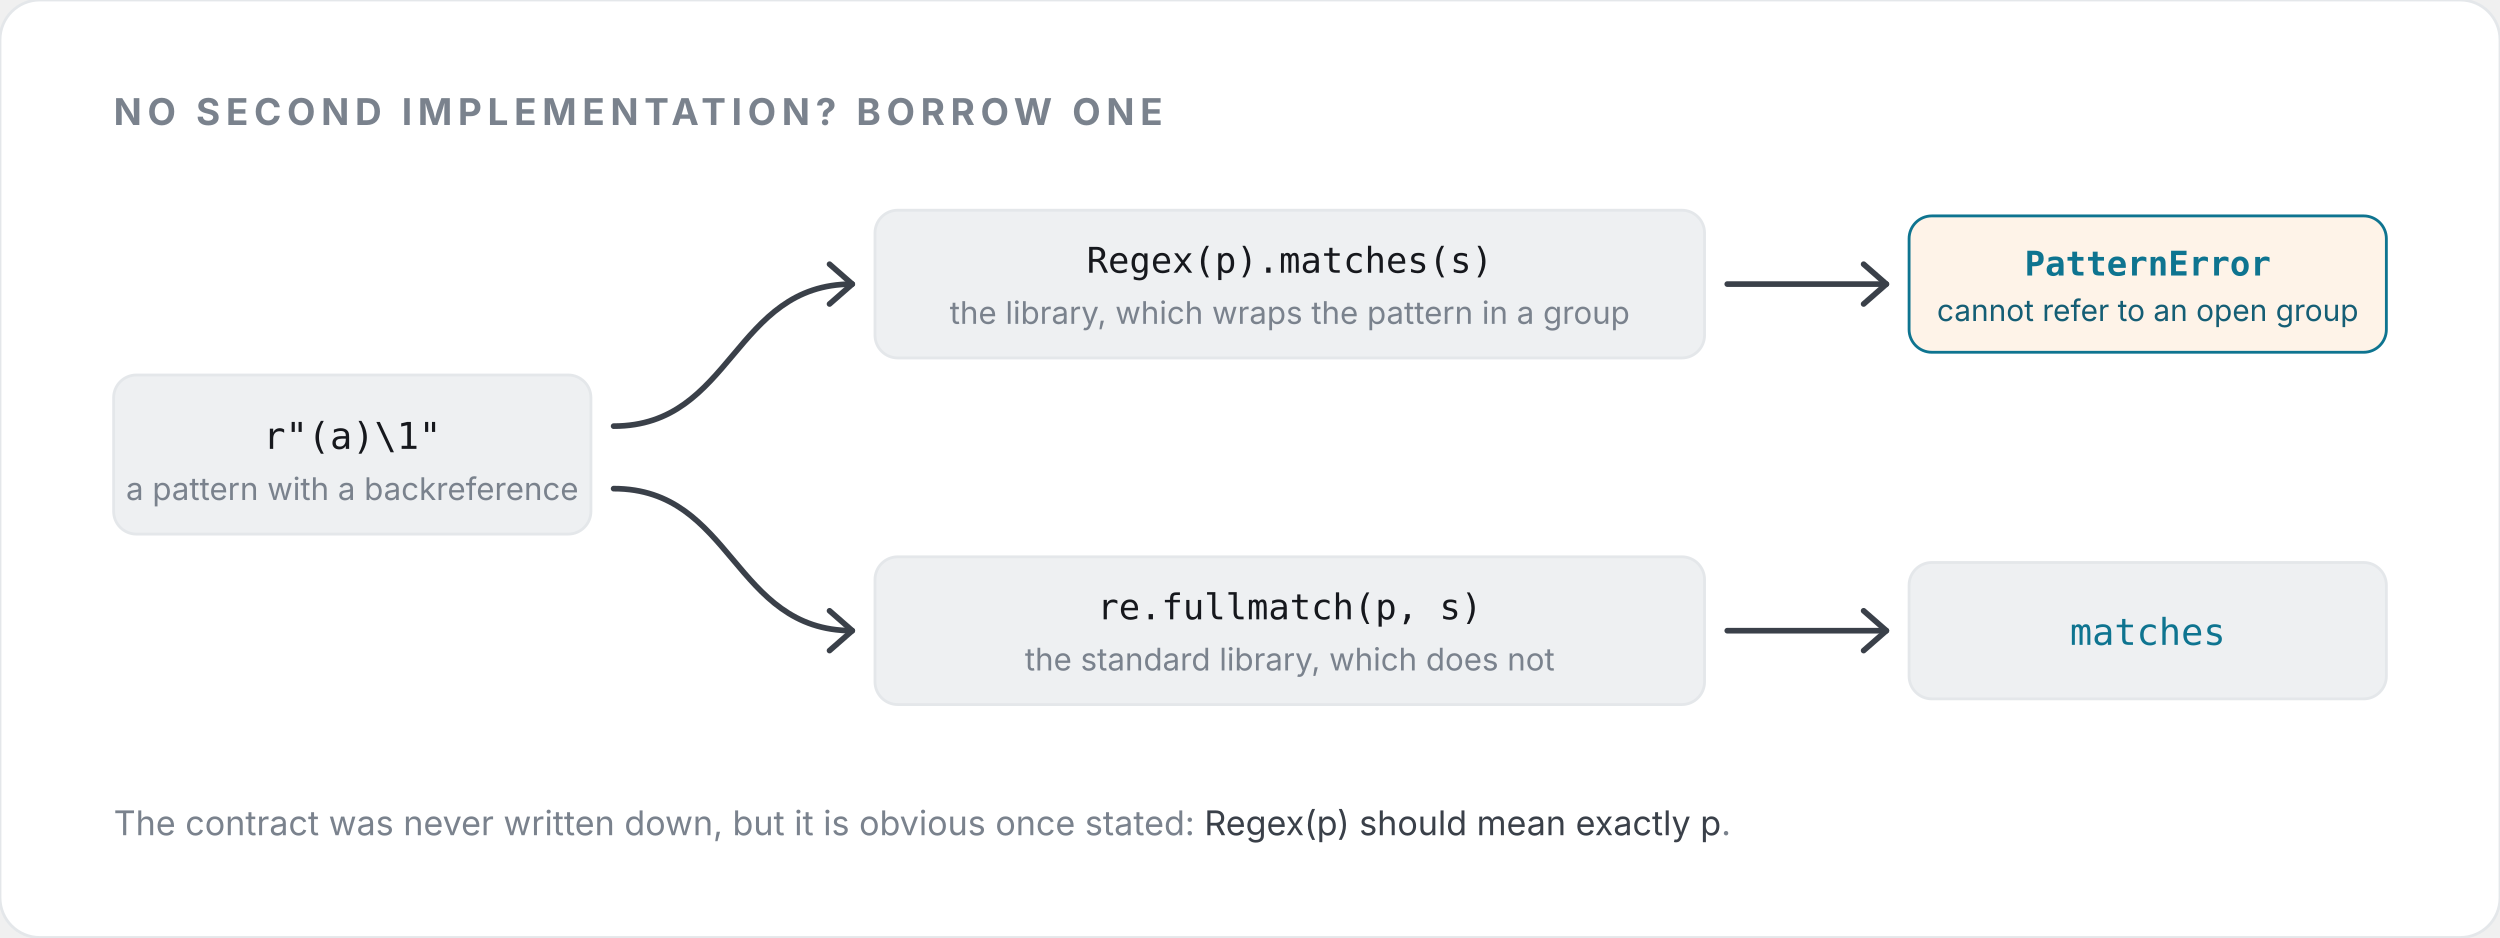
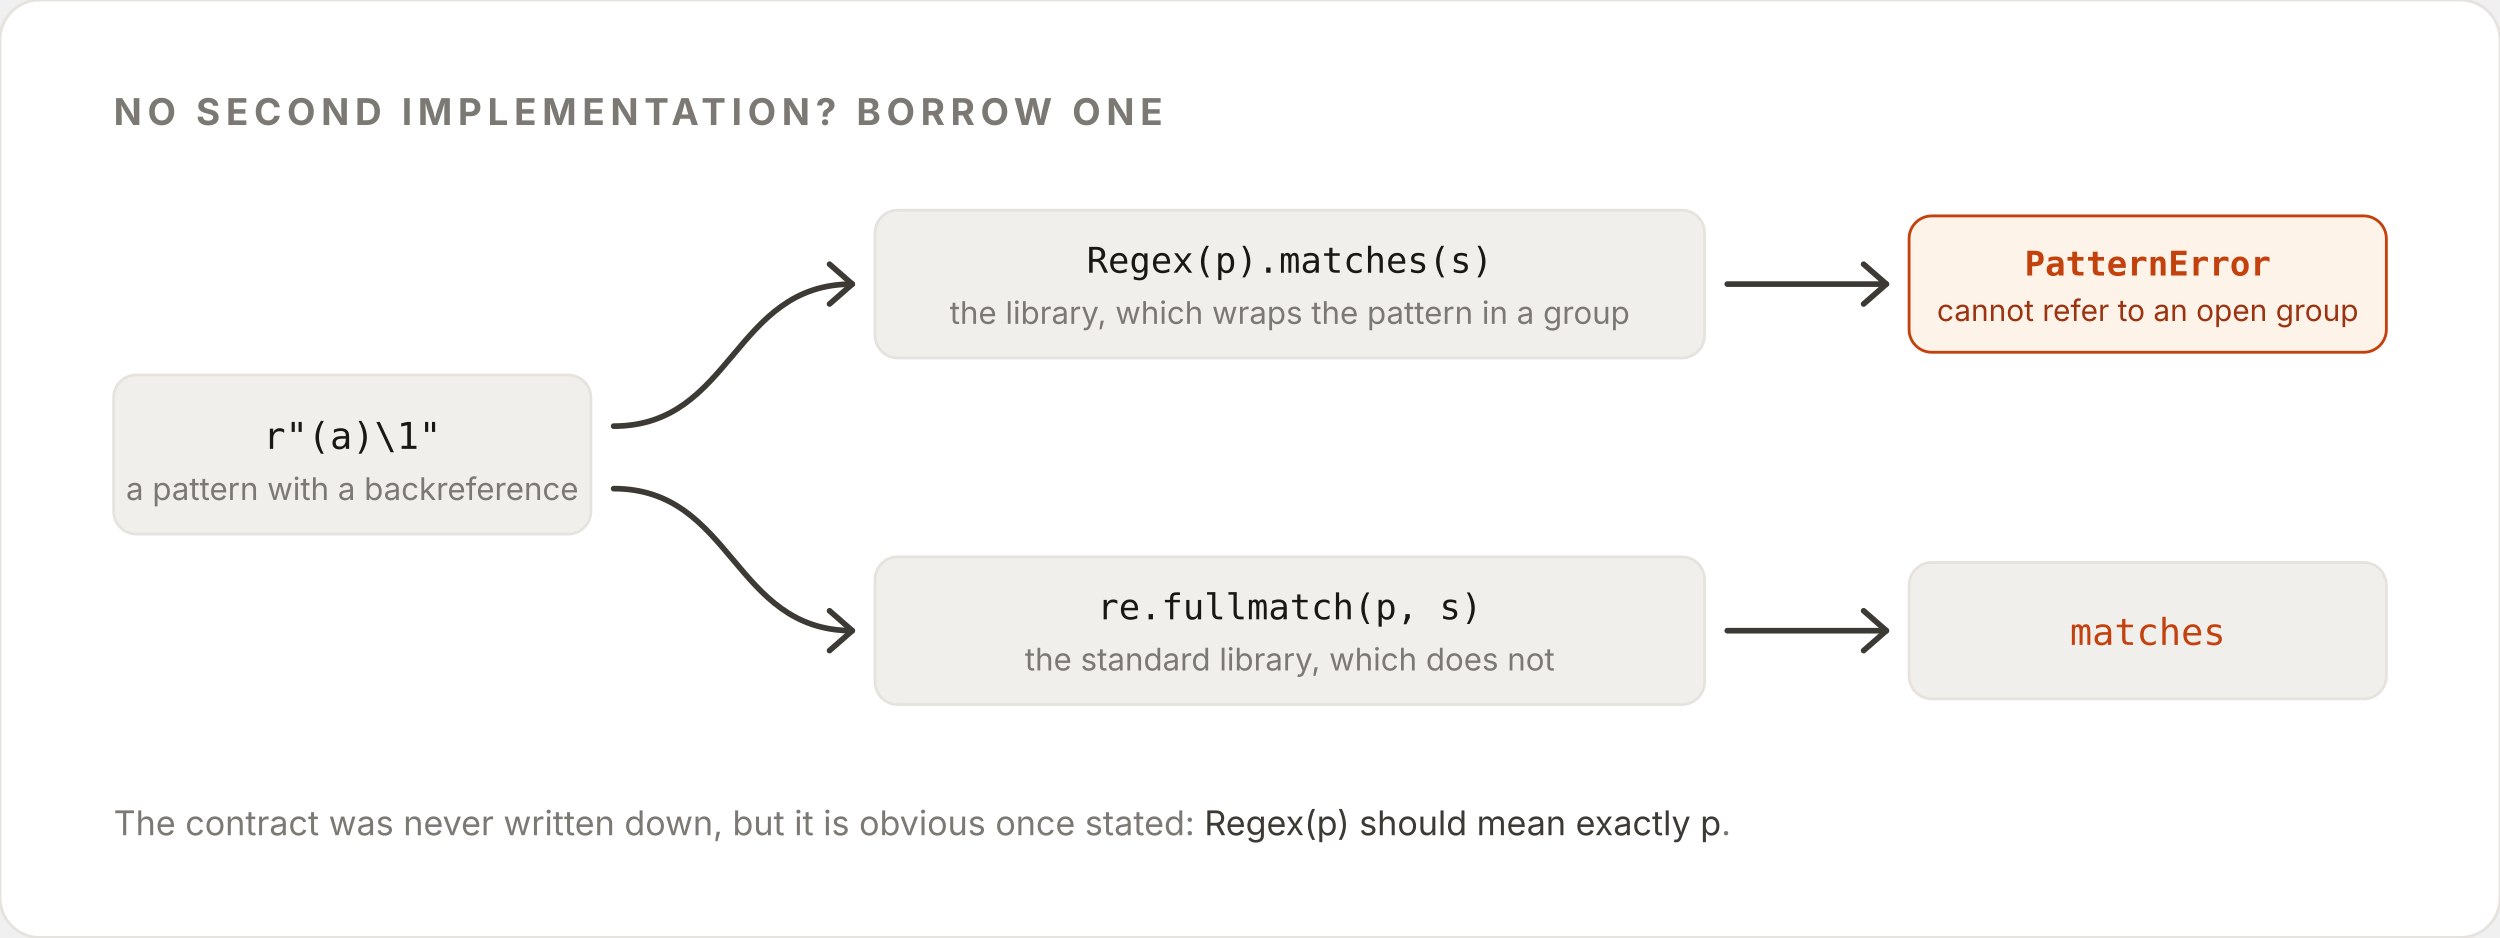
<svg xmlns="http://www.w3.org/2000/svg" viewBox="0 0 880 330" width="880" height="330" role="img" aria-label="When a library has only one implementation, the standard library can serve as the second. The same pattern is sent through the library and through Python's own re.fullmatch, and the two answers are compared.">
-   <rect width="880" height="330" rx="14" fill="#FFFFFF" stroke="#E4E7EA" />
-   <text x="40" y="44" font-family="system-ui,-apple-system,Segoe UI,sans-serif" font-size="13" font-weight="700" letter-spacing="2" fill="#7A828D">NO SECOND IMPLEMENTATION? BORROW ONE</text>
-   <rect x="40" y="132" width="168" height="56" rx="8" fill="#EEF0F2" stroke="#E4E7EA" />
-   <text x="124" y="158" font-family="ui-monospace,Consolas,monospace" font-size="13" fill="#16181D" text-anchor="middle">r"(a)\1"</text>
-   <text x="124" y="176" font-family="system-ui,-apple-system,Segoe UI,sans-serif" font-size="11" fill="#7A828D" text-anchor="middle">a pattern with a backreference</text>
-   <path d="M216 150 C 258 150, 258 100, 300 100" stroke="#3A4049" stroke-width="2" fill="none" stroke-linecap="round" />
-   <path d="M292 93 L300 100 L292 107" stroke="#3A4049" stroke-width="2" fill="none" stroke-linecap="round" stroke-linejoin="round" />
-   <path d="M216 172 C 258 172, 258 222, 300 222" stroke="#3A4049" stroke-width="2" fill="none" stroke-linecap="round" />
-   <path d="M292 215 L300 222 L292 229" stroke="#3A4049" stroke-width="2" fill="none" stroke-linecap="round" stroke-linejoin="round" />
-   <rect x="308" y="74" width="292" height="52" rx="8" fill="#EEF0F2" stroke="#E4E7EA" />
-   <text x="454" y="96" font-family="ui-monospace,Consolas,monospace" font-size="12.5" fill="#16181D" text-anchor="middle">Regex(p).matches(s)</text>
-   <text x="454" y="114" font-family="system-ui,-apple-system,Segoe UI,sans-serif" font-size="11" fill="#7A828D" text-anchor="middle">the library, which wraps the pattern in a group</text>
-   <rect x="308" y="196" width="292" height="52" rx="8" fill="#EEF0F2" stroke="#E4E7EA" />
-   <text x="454" y="218" font-family="ui-monospace,Consolas,monospace" font-size="12.5" fill="#16181D" text-anchor="middle">re.fullmatch(p, s)</text>
-   <text x="454" y="236" font-family="system-ui,-apple-system,Segoe UI,sans-serif" font-size="11" fill="#7A828D" text-anchor="middle">the standard library, which does not</text>
-   <path d="M608 100 L664 100" stroke="#3A4049" stroke-width="2" stroke-linecap="round" />
-   <path d="M656 93 L664 100 L656 107" stroke="#3A4049" stroke-width="2" fill="none" stroke-linecap="round" stroke-linejoin="round" />
-   <rect x="672" y="76" width="168" height="48" rx="8" fill="#FEF3E8" stroke="#0E7490" />
-   <text x="756" y="97" font-family="ui-monospace,Consolas,monospace" font-size="12" font-weight="700" fill="#0E7490" text-anchor="middle">PatternError</text>
-   <text x="756" y="113" font-family="system-ui,-apple-system,Segoe UI,sans-serif" font-size="10.5" fill="#155E75" text-anchor="middle">cannot refer to an open group</text>
-   <path d="M608 222 L664 222" stroke="#3A4049" stroke-width="2" stroke-linecap="round" />
-   <path d="M656 215 L664 222 L656 229" stroke="#3A4049" stroke-width="2" fill="none" stroke-linecap="round" stroke-linejoin="round" />
-   <rect x="672" y="198" width="168" height="48" rx="8" fill="#EEF0F2" stroke="#E4E7EA" />
-   <text x="756" y="227" font-family="ui-monospace,Consolas,monospace" font-size="13" fill="#0E7490" text-anchor="middle">matches</text>
-   <text x="40" y="294" font-family="system-ui,-apple-system,Segoe UI,sans-serif" font-size="12" fill="#7A828D">The contract was never written down, but it is obvious once stated: <tspan fill="#3A4049">Regex(p) should mean exactly p</tspan>.</text>
+   <rect width="880" height="330" rx="14" fill="#FFFFFF" stroke="#E6E3DF" />
+   <text x="40" y="44" font-family="system-ui,-apple-system,Segoe UI,sans-serif" font-size="13" font-weight="700" letter-spacing="2" fill="#7C7873">NO SECOND IMPLEMENTATION? BORROW ONE</text>
+   <rect x="40" y="132" width="168" height="56" rx="8" fill="#F1EFEC" stroke="#E6E3DF" />
+   <text x="124" y="158" font-family="ui-monospace,Consolas,monospace" font-size="13" fill="#1A1815" text-anchor="middle">r"(a)\1"</text>
+   <text x="124" y="176" font-family="system-ui,-apple-system,Segoe UI,sans-serif" font-size="11" fill="#7C7873" text-anchor="middle">a pattern with a backreference</text>
+   <path d="M216 150 C 258 150, 258 100, 300 100" stroke="#3D3A35" stroke-width="2" fill="none" stroke-linecap="round" />
+   <path d="M292 93 L300 100 L292 107" stroke="#3D3A35" stroke-width="2" fill="none" stroke-linecap="round" stroke-linejoin="round" />
+   <path d="M216 172 C 258 172, 258 222, 300 222" stroke="#3D3A35" stroke-width="2" fill="none" stroke-linecap="round" />
+   <path d="M292 215 L300 222 L292 229" stroke="#3D3A35" stroke-width="2" fill="none" stroke-linecap="round" stroke-linejoin="round" />
+   <rect x="308" y="74" width="292" height="52" rx="8" fill="#F1EFEC" stroke="#E6E3DF" />
+   <text x="454" y="96" font-family="ui-monospace,Consolas,monospace" font-size="12.5" fill="#1A1815" text-anchor="middle">Regex(p).matches(s)</text>
+   <text x="454" y="114" font-family="system-ui,-apple-system,Segoe UI,sans-serif" font-size="11" fill="#7C7873" text-anchor="middle">the library, which wraps the pattern in a group</text>
+   <rect x="308" y="196" width="292" height="52" rx="8" fill="#F1EFEC" stroke="#E6E3DF" />
+   <text x="454" y="218" font-family="ui-monospace,Consolas,monospace" font-size="12.5" fill="#1A1815" text-anchor="middle">re.fullmatch(p, s)</text>
+   <text x="454" y="236" font-family="system-ui,-apple-system,Segoe UI,sans-serif" font-size="11" fill="#7C7873" text-anchor="middle">the standard library, which does not</text>
+   <path d="M608 100 L664 100" stroke="#3D3A35" stroke-width="2" stroke-linecap="round" />
+   <path d="M656 93 L664 100 L656 107" stroke="#3D3A35" stroke-width="2" fill="none" stroke-linecap="round" stroke-linejoin="round" />
+   <rect x="672" y="76" width="168" height="48" rx="8" fill="#FEF3E8" stroke="#C2410C" />
+   <text x="756" y="97" font-family="ui-monospace,Consolas,monospace" font-size="12" font-weight="700" fill="#C2410C" text-anchor="middle">PatternError</text>
+   <text x="756" y="113" font-family="system-ui,-apple-system,Segoe UI,sans-serif" font-size="10.5" fill="#9A3412" text-anchor="middle">cannot refer to an open group</text>
+   <path d="M608 222 L664 222" stroke="#3D3A35" stroke-width="2" stroke-linecap="round" />
+   <path d="M656 215 L664 222 L656 229" stroke="#3D3A35" stroke-width="2" fill="none" stroke-linecap="round" stroke-linejoin="round" />
+   <rect x="672" y="198" width="168" height="48" rx="8" fill="#F1EFEC" stroke="#E6E3DF" />
+   <text x="756" y="227" font-family="ui-monospace,Consolas,monospace" font-size="13" fill="#C2410C" text-anchor="middle">matches</text>
+   <text x="40" y="294" font-family="system-ui,-apple-system,Segoe UI,sans-serif" font-size="12" fill="#7C7873">The contract was never written down, but it is obvious once stated: <tspan fill="#3D3A35">Regex(p) should mean exactly p</tspan>.</text>
</svg>
